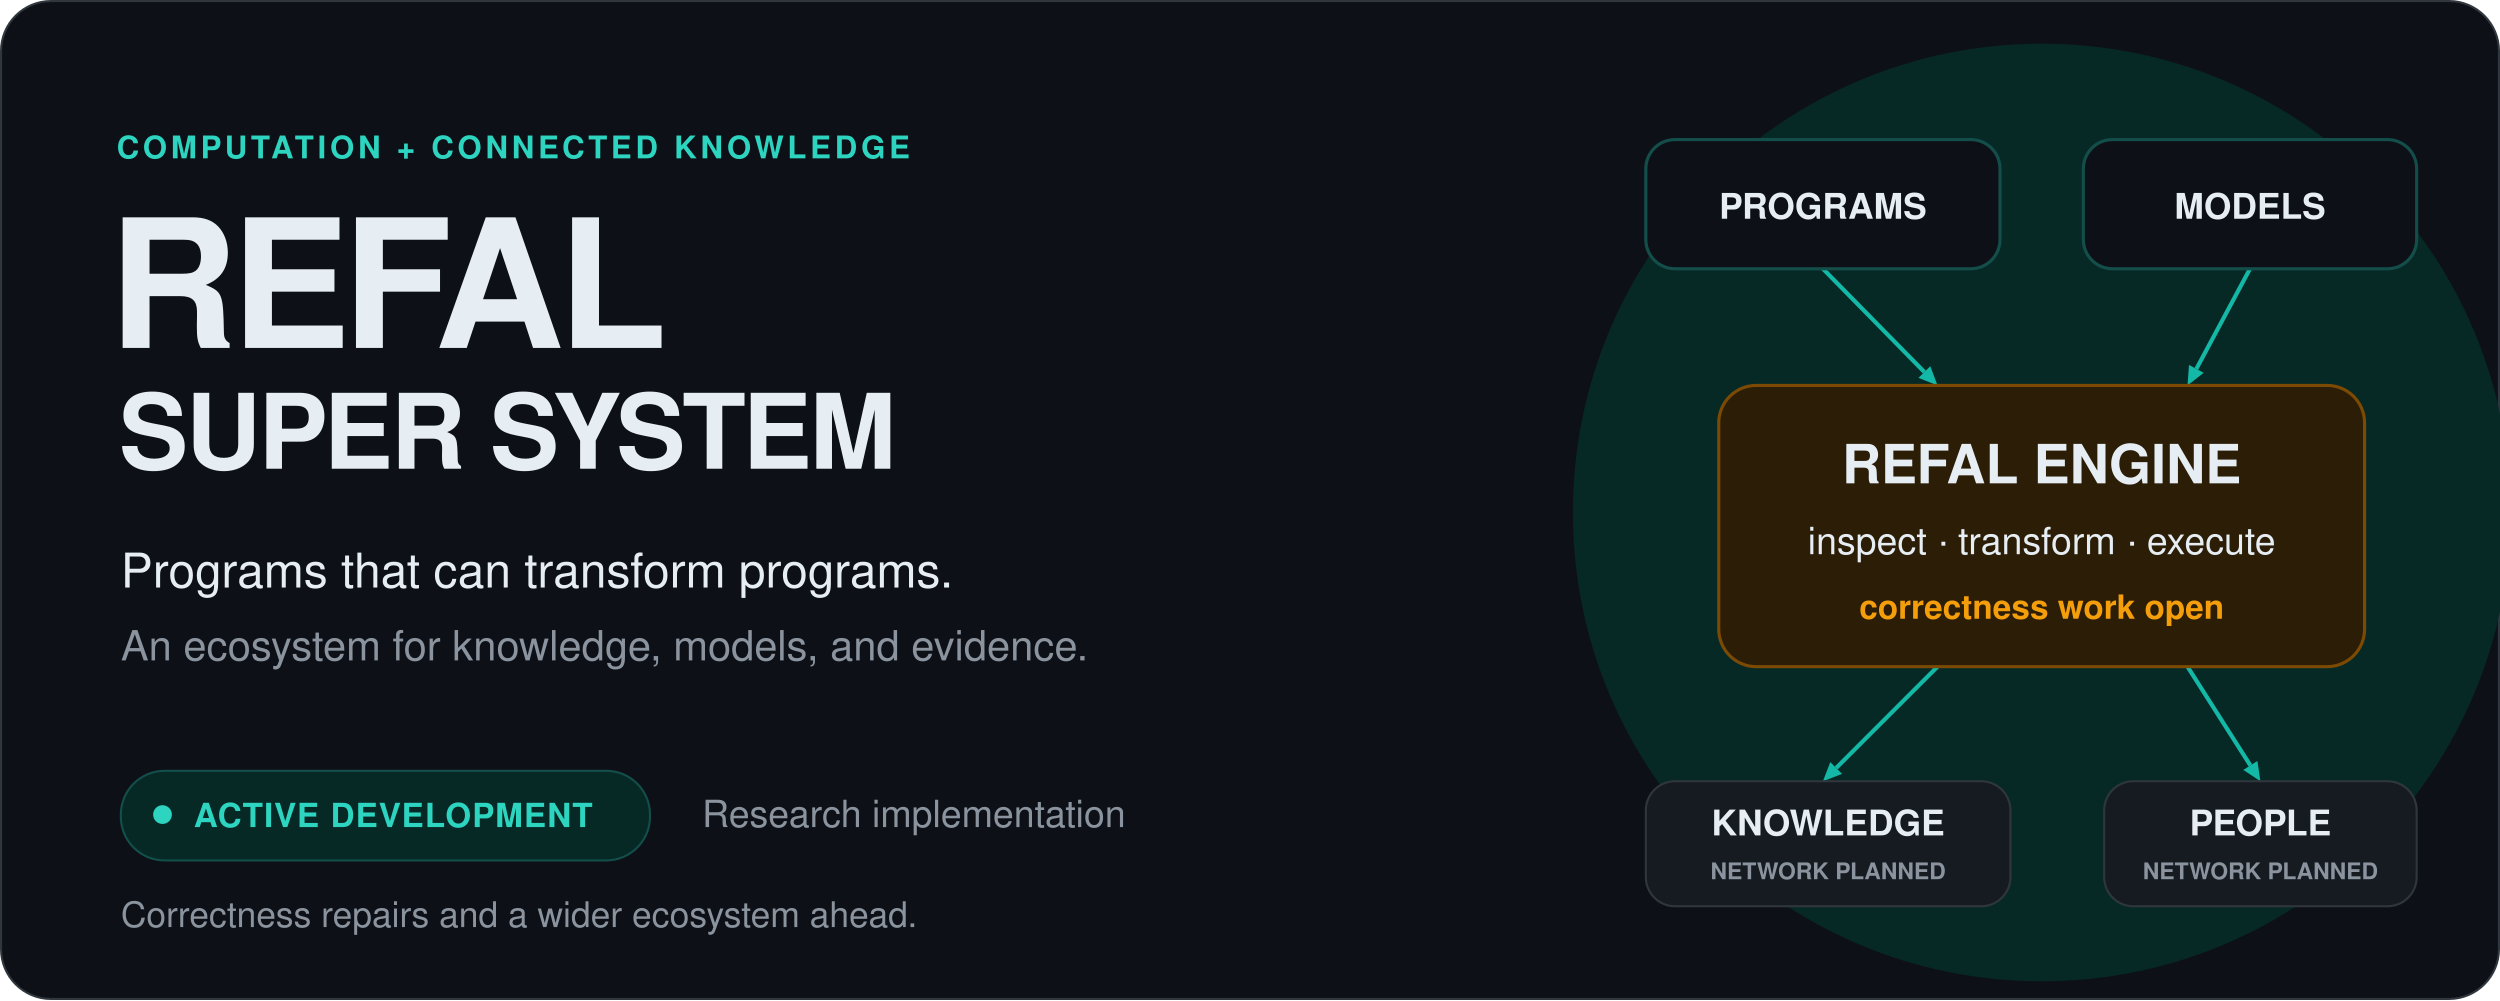
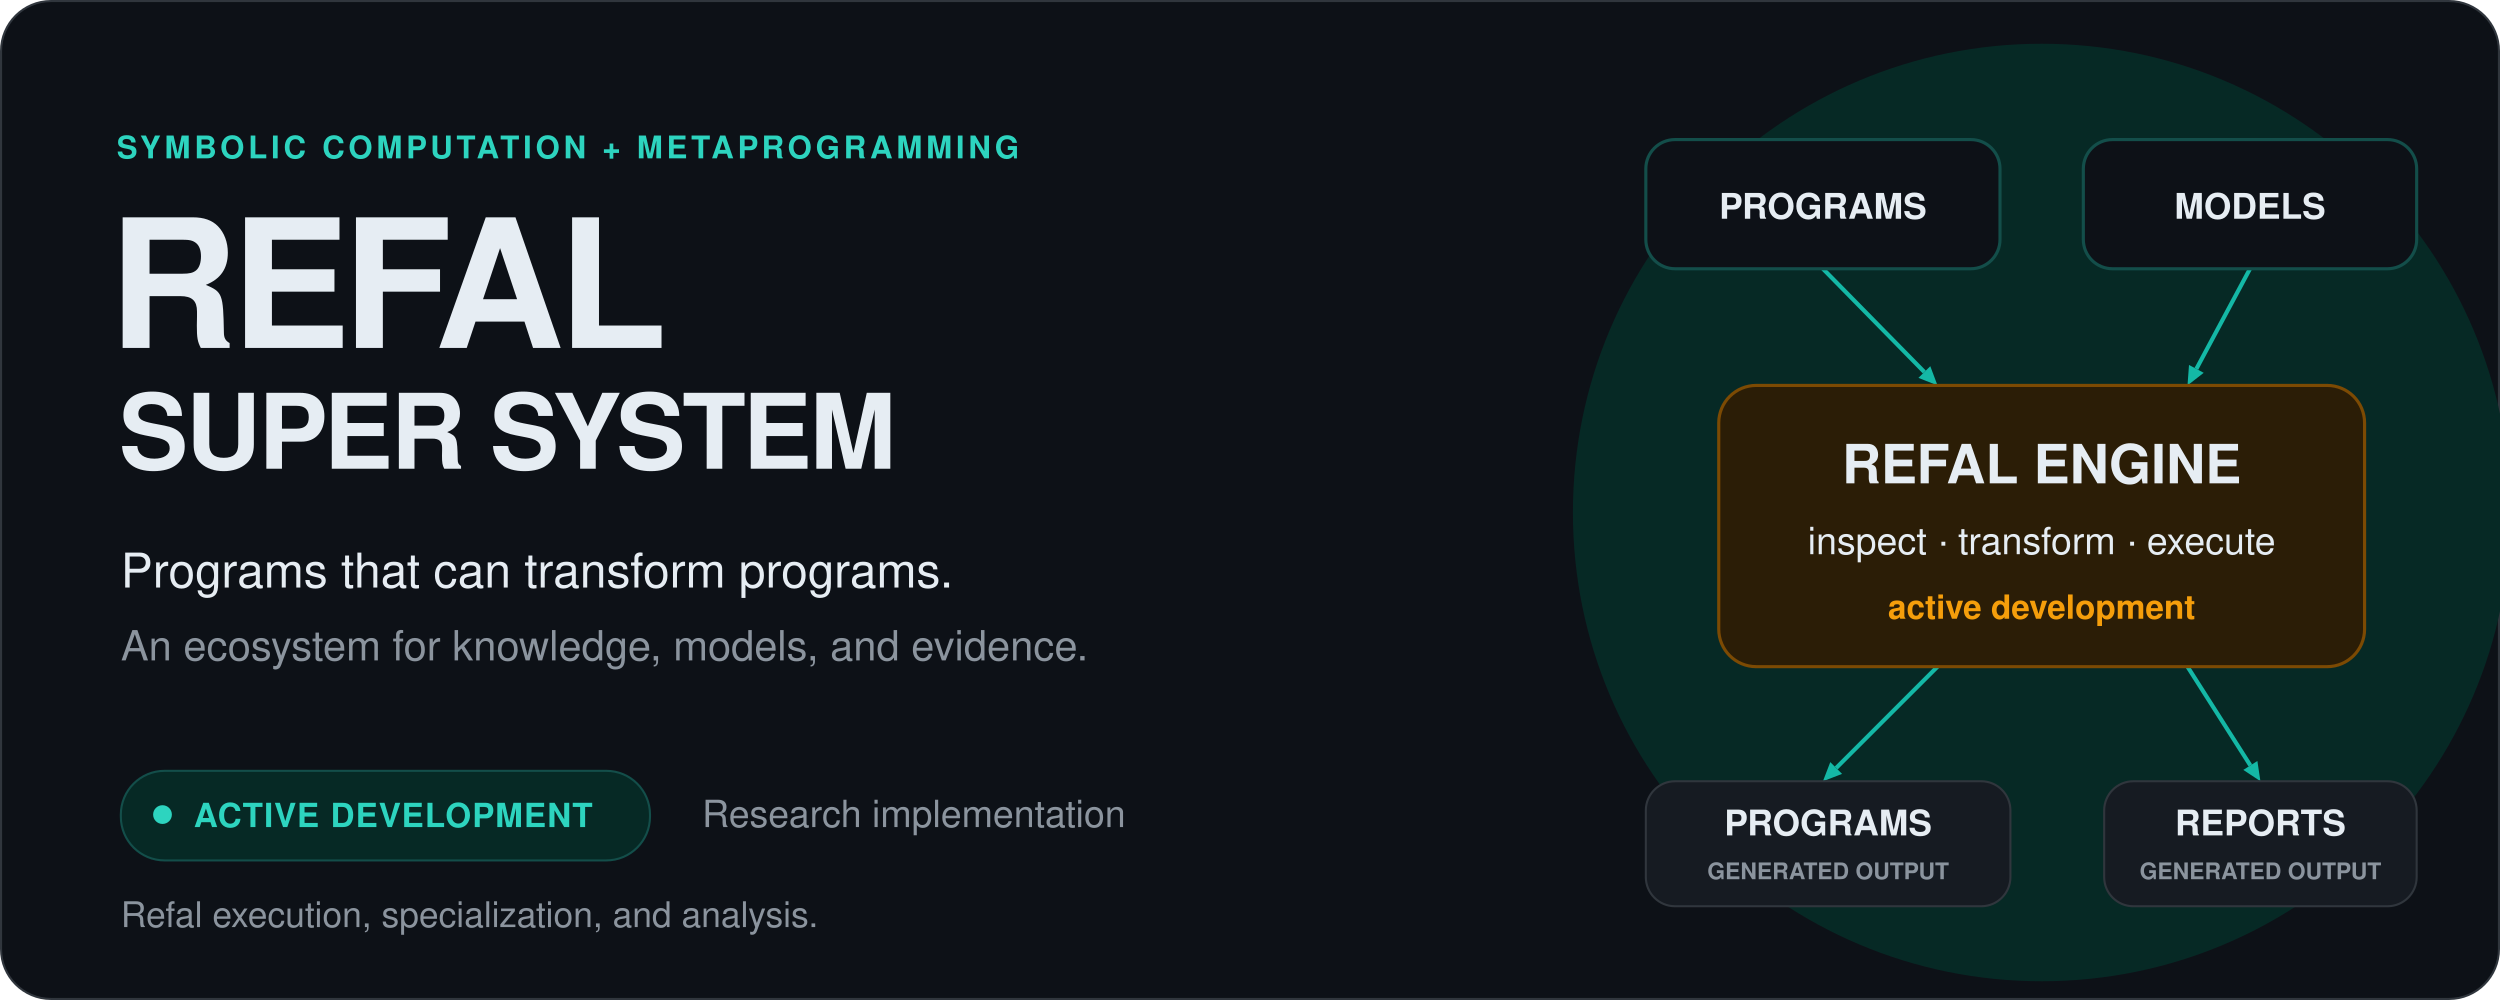
<svg xmlns="http://www.w3.org/2000/svg" viewBox="0 0 1200 480" width="1200" height="480" role="img" aria-labelledby="t d">
  <rect x="0.5" y="0.5" width="1199" height="479" rx="24" fill="#0D1117" stroke="#30363D" stroke-width="1" />
  <circle cx="980" cy="246" r="225" fill="#062925" />
-   <text x="56" y="76" font-family="ui-sans-serif, -apple-system, 'Segoe UI', Helvetica, Arial, sans-serif" font-size="15" font-weight="600" letter-spacing="1.8" fill="#2DD4BF">COMPUTATION + CONNECTED KNOWLEDGE</text>
+   <text x="56" y="76" font-family="ui-sans-serif, -apple-system, 'Segoe UI', Helvetica, Arial, sans-serif" font-size="15" font-weight="600" letter-spacing="1.8" fill="#2DD4BF">SYMBOLIC COMPUTATION + METAPROGRAMMING</text>
  <text x="52" y="167" font-family="ui-sans-serif, -apple-system, 'Segoe UI', Helvetica, Arial, sans-serif" font-size="86" font-weight="800" letter-spacing="-3" fill="#E6EDF3">REFAL</text>
  <text x="57" y="225" font-family="ui-sans-serif, -apple-system, 'Segoe UI', Helvetica, Arial, sans-serif" font-size="50" font-weight="600" letter-spacing="-1.2" fill="#E6EDF3">SUPER SYSTEM</text>
  <text x="58" y="282" font-family="ui-sans-serif, -apple-system, 'Segoe UI', Helvetica, Arial, sans-serif" font-size="23" fill="#E6EDF3">Programs that can transform programs.</text>
  <text x="58" y="317" font-family="ui-sans-serif, -apple-system, 'Segoe UI', Helvetica, Arial, sans-serif" font-size="20" fill="#8B949E">An ecosystem for knowledge, models, and evidence.</text>
  <rect x="58" y="370" width="254" height="43" rx="21" fill="#062925" stroke="#134E4A" stroke-width="1" />
  <circle cx="78" cy="391" r="4.5" fill="#2DD4BF" />
  <text x="93" y="397" font-family="ui-sans-serif, -apple-system, 'Segoe UI', Helvetica, Arial, sans-serif" font-size="16" font-weight="600" letter-spacing="0.5" fill="#2DD4BF">ACTIVE DEVELOPMENT</text>
  <text x="337" y="397" font-family="ui-sans-serif, -apple-system, 'Segoe UI', Helvetica, Arial, sans-serif" font-size="18" fill="#8B949E">Research implementation</text>
-   <text x="58" y="445" font-family="ui-sans-serif, -apple-system, 'Segoe UI', Helvetica, Arial, sans-serif" font-size="17" fill="#8B949E">Correctness repairs and a wider ecosystem ahead.</text>
+   <text x="58" y="445" font-family="ui-sans-serif, -apple-system, 'Segoe UI', Helvetica, Arial, sans-serif" font-size="17" fill="#8B949E">Refal execution, specialization, and analysis.</text>
  <g>
    <line x1="875" y1="129" x2="923.694" y2="178.579" stroke="#14B8A6" stroke-width="2" />
    <path d="M 930 185 L 920.84 181.382 L 926.547 175.776 Z" fill="#14B8A6" />
  </g>
  <g>
    <line x1="1080" y1="129" x2="1054.25" y2="177.067" stroke="#14B8A6" stroke-width="2" />
    <path d="M 1050 185 L 1050.724 175.178 L 1057.776 178.956 Z" fill="#14B8A6" />
  </g>
  <g>
    <line x1="930" y1="320" x2="881.364" y2="368.636" stroke="#14B8A6" stroke-width="2" />
    <path d="M 875 375 L 878.536 365.808 L 884.192 371.464 Z" fill="#14B8A6" />
  </g>
  <g>
    <line x1="1050" y1="320" x2="1080.168" y2="367.407" stroke="#14B8A6" stroke-width="2" />
    <path d="M 1085 375 L 1076.793 369.555 L 1083.543 365.26 Z" fill="#14B8A6" />
  </g>
  <rect x="790" y="67" width="170" height="62" rx="14" fill="#0D1117" stroke="#134E4A" stroke-width="1.5" />
  <text x="875" y="105" font-family="ui-sans-serif, -apple-system, 'Segoe UI', Helvetica, Arial, sans-serif" font-size="17" font-weight="600" text-anchor="middle" fill="#E6EDF3">PROGRAMS</text>
  <rect x="1000" y="67" width="160" height="62" rx="14" fill="#0D1117" stroke="#134E4A" stroke-width="1.5" />
  <text x="1080" y="105" font-family="ui-sans-serif, -apple-system, 'Segoe UI', Helvetica, Arial, sans-serif" font-size="17" font-weight="600" text-anchor="middle" fill="#E6EDF3">MODELS</text>
  <rect x="825" y="185" width="310" height="135" rx="18" fill="#2B1D06" stroke="#7C4A03" stroke-width="1.5" />
  <text x="980" y="232" font-family="ui-sans-serif, -apple-system, 'Segoe UI', Helvetica, Arial, sans-serif" font-size="26" font-weight="700" text-anchor="middle" fill="#E6EDF3">REFAL ENGINE</text>
  <text x="980" y="266" font-family="ui-sans-serif, -apple-system, 'Segoe UI', Helvetica, Arial, sans-serif" font-size="18" text-anchor="middle" fill="#E6EDF3">inspect · transform · execute</text>
-   <text x="980" y="297" font-family="ui-sans-serif, -apple-system, 'Segoe UI', Helvetica, Arial, sans-serif" font-size="16" font-weight="600" text-anchor="middle" fill="#F59E0B">correctness work open</text>
+   <text x="980" y="297" font-family="ui-sans-serif, -apple-system, 'Segoe UI', Helvetica, Arial, sans-serif" font-size="16" font-weight="600" text-anchor="middle" fill="#F59E0B">active development</text>
  <rect x="790" y="375" width="175" height="60" rx="14" fill="#161B22" stroke="#30363D" stroke-width="1" />
-   <text x="877.5" y="401" font-family="ui-sans-serif, -apple-system, 'Segoe UI', Helvetica, Arial, sans-serif" font-size="17" font-weight="600" text-anchor="middle" fill="#E6EDF3">KNOWLEDGE</text>
-   <text x="877.5" y="422" font-family="ui-sans-serif, -apple-system, 'Segoe UI', Helvetica, Arial, sans-serif" font-size="11" font-weight="600" text-anchor="middle" fill="#8B949E">NETWORK PLANNED</text>
+   <text x="877.5" y="401" font-family="ui-sans-serif, -apple-system, 'Segoe UI', Helvetica, Arial, sans-serif" font-size="17" font-weight="600" text-anchor="middle" fill="#E6EDF3">PROGRAMS</text>
+   <text x="877.5" y="422" font-family="ui-sans-serif, -apple-system, 'Segoe UI', Helvetica, Arial, sans-serif" font-size="11" font-weight="600" text-anchor="middle" fill="#8B949E">GENERATED OUTPUT</text>
  <rect x="1010" y="375" width="150" height="60" rx="14" fill="#161B22" stroke="#30363D" stroke-width="1" />
-   <text x="1085" y="401" font-family="ui-sans-serif, -apple-system, 'Segoe UI', Helvetica, Arial, sans-serif" font-size="17" font-weight="600" text-anchor="middle" fill="#E6EDF3">PEOPLE</text>
-   <text x="1085" y="422" font-family="ui-sans-serif, -apple-system, 'Segoe UI', Helvetica, Arial, sans-serif" font-size="11" font-weight="600" text-anchor="middle" fill="#8B949E">NETWORK PLANNED</text>
+   <text x="1085" y="401" font-family="ui-sans-serif, -apple-system, 'Segoe UI', Helvetica, Arial, sans-serif" font-size="17" font-weight="600" text-anchor="middle" fill="#E6EDF3">REPORTS</text>
+   <text x="1085" y="422" font-family="ui-sans-serif, -apple-system, 'Segoe UI', Helvetica, Arial, sans-serif" font-size="11" font-weight="600" text-anchor="middle" fill="#8B949E">GENERATED OUTPUT</text>
</svg>
